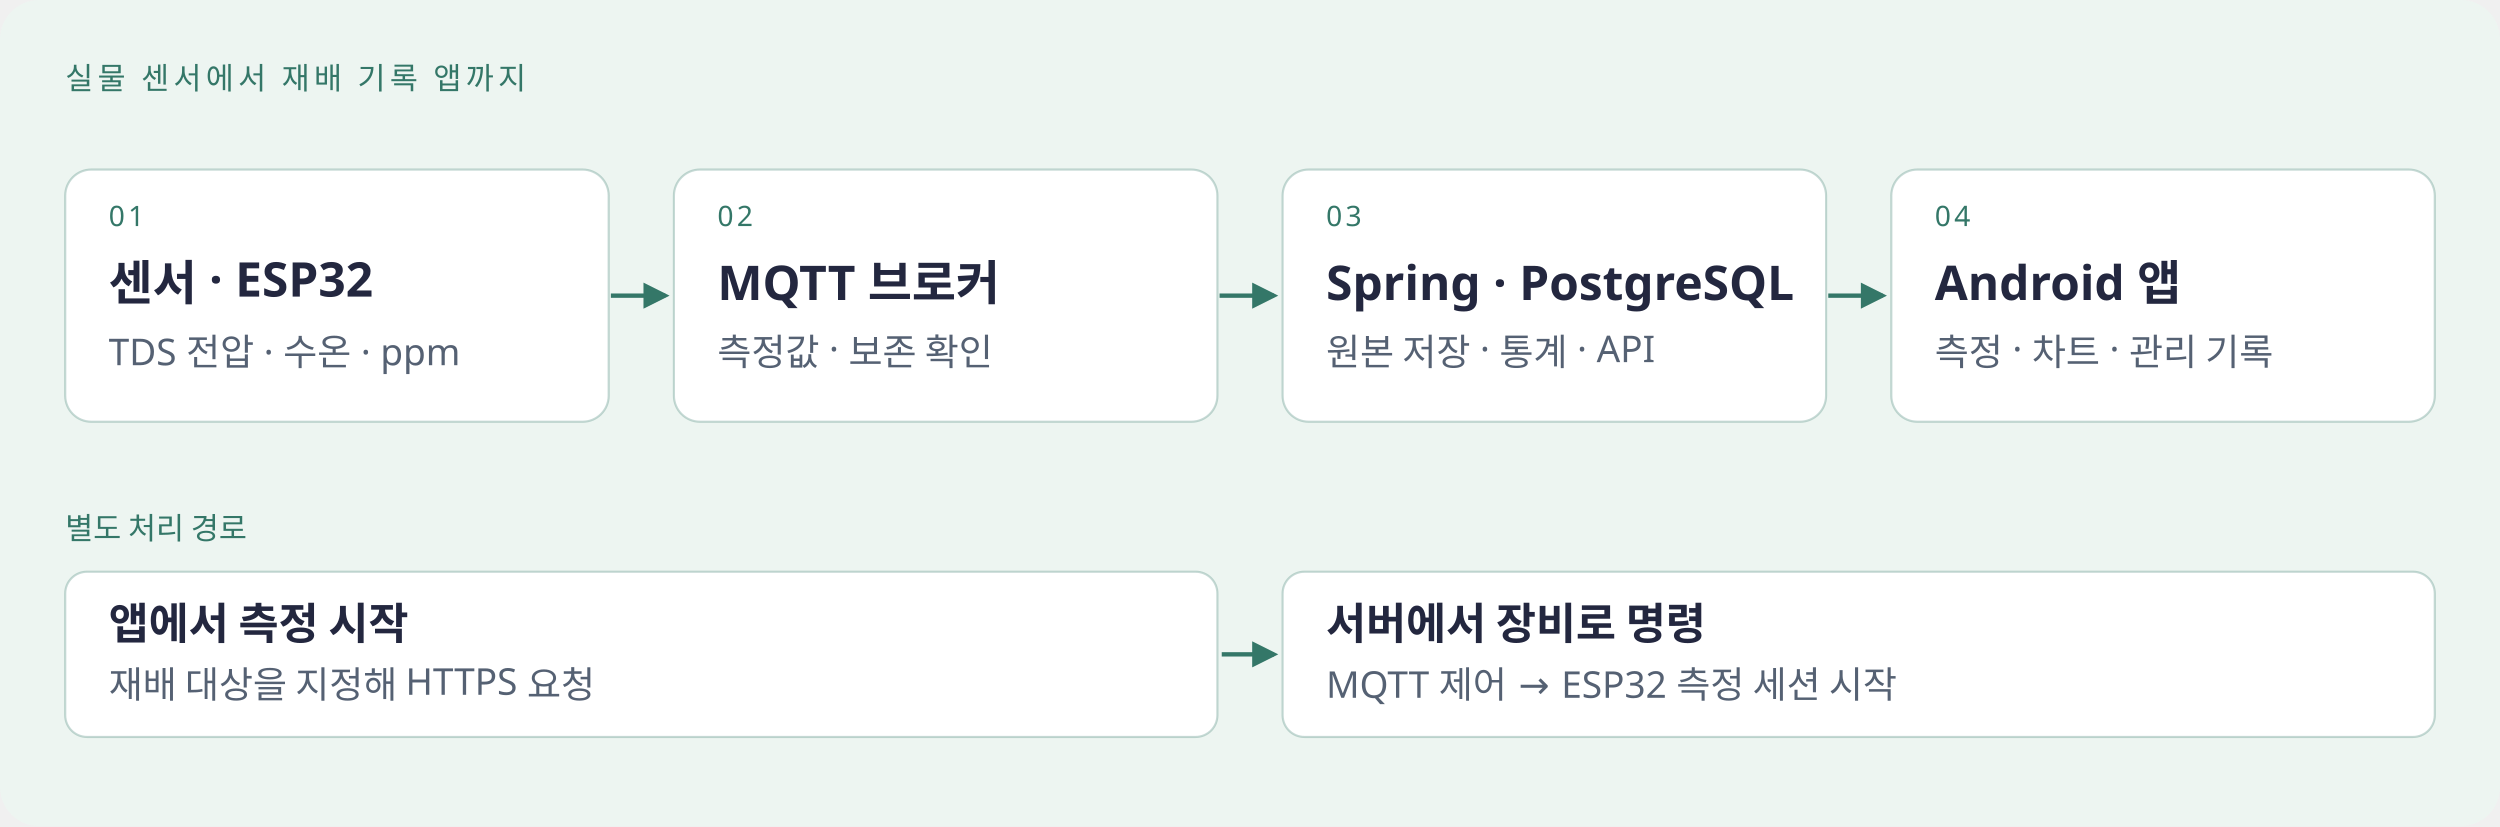
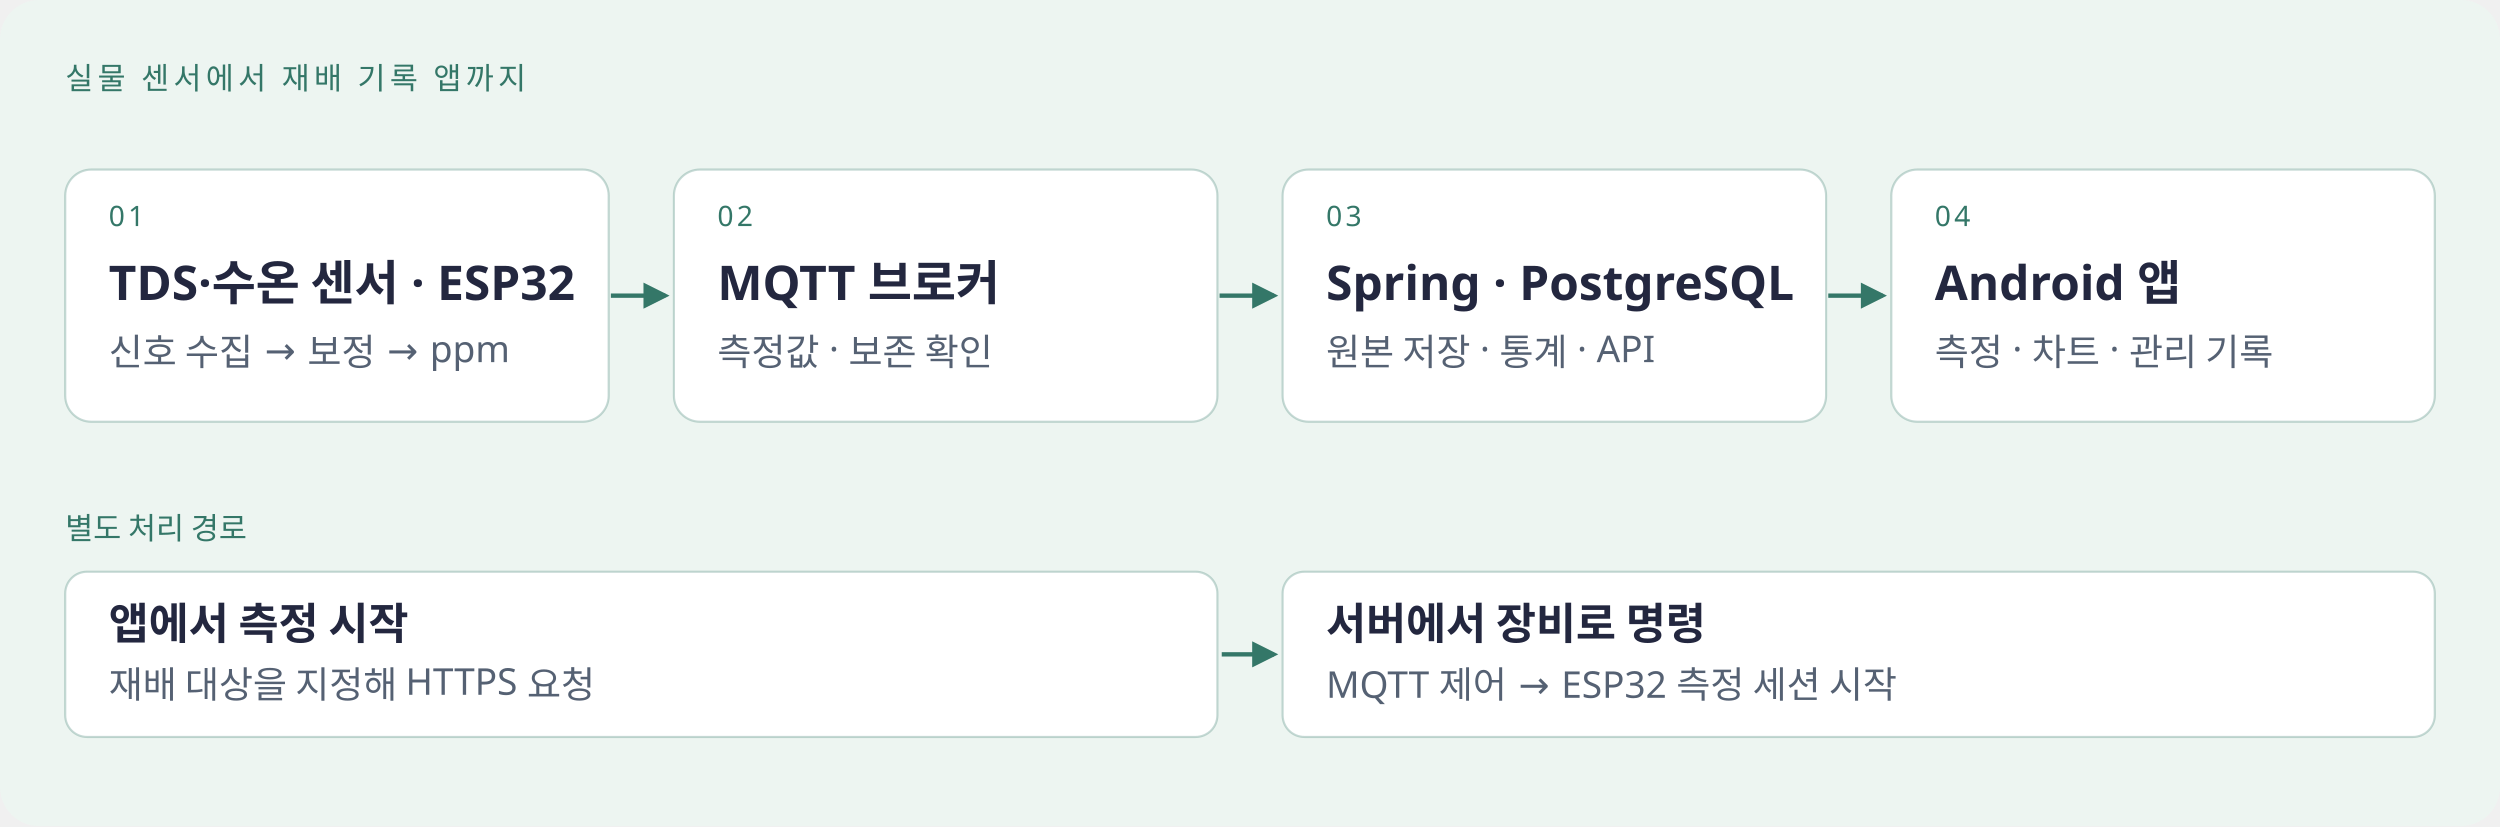
<svg xmlns="http://www.w3.org/2000/svg" viewBox="0 0 1150 380" width="1150" height="380" role="img" aria-labelledby="title desc">
  <defs>
    <marker id="arrow" markerWidth="7" markerHeight="7" refX="5" refY="3" orient="auto">
      <path d="M0 0L6 3L0 6" fill="#347768" />
    </marker>
  </defs>
  <rect width="1150" height="380" rx="18" fill="#edf5f1" />
  <text x="30" y="41" fill="#347768" font-family="sans-serif" font-size="14" letter-spacing="2">실물 센서에서 재배 기록 앱까지</text>
  <g font-family="'Malgun Gothic', sans-serif">
    <g>
      <rect x="30" y="78" width="250" height="116" rx="12" fill="white" stroke="#347768" stroke-opacity=".28" />
      <text x="50" y="104" fill="#347768" font-size="13" letter-spacing="1.5">01</text>
-       <text x="50" y="138" fill="#23273f" font-size="22" font-weight="700">센서 · ESP32</text>
-       <text x="50" y="168" fill="#556173" font-size="17">TDS 전압 · 수온 · ppm</text>
+       <text x="50" y="138" fill="#23273f" font-size="22" font-weight="700">TDS·수온 센서 · ESP32</text>
+       <text x="50" y="168" fill="#556173" font-size="17">신호 수집 → 보정 → ppm</text>
    </g>
    <path d="M 281 136 H 306" stroke="#347768" stroke-width="2" marker-end="url(#arrow)" />
    <g>
      <rect x="310" y="78" width="250" height="116" rx="12" fill="white" stroke="#347768" stroke-opacity=".28" />
      <text x="330" y="104" fill="#347768" font-size="13" letter-spacing="1.5">02</text>
      <text x="330" y="138" fill="#23273f" font-size="22" font-weight="700">MQTT 브로커</text>
      <text x="330" y="168" fill="#556173" font-size="17">측정값 · 보존 확인</text>
    </g>
    <path d="M 561 136 H 586" stroke="#347768" stroke-width="2" marker-end="url(#arrow)" />
    <g>
      <rect x="590" y="78" width="250" height="116" rx="12" fill="white" stroke="#347768" stroke-opacity=".28" />
      <text x="610" y="104" fill="#347768" font-size="13" letter-spacing="1.5">03</text>
      <text x="610" y="138" fill="#23273f" font-size="22" font-weight="700">Spring · PostgreSQL</text>
      <text x="610" y="168" fill="#556173" font-size="17">원본 저장 · 통계 · API</text>
    </g>
    <path d="M 841 136 H 866" stroke="#347768" stroke-width="2" marker-end="url(#arrow)" />
    <g>
      <rect x="870" y="78" width="250" height="116" rx="12" fill="white" stroke="#347768" stroke-opacity=".28" />
      <text x="890" y="104" fill="#347768" font-size="13" letter-spacing="1.5">04</text>
      <text x="890" y="138" fill="#23273f" font-size="22" font-weight="700">Android 앱</text>
      <text x="890" y="168" fill="#556173" font-size="17">측정 · 차트 · 관리 기록</text>
    </g>
    <text x="30" y="248" font-size="14" fill="#347768">별도 처리 경로</text>
    <rect x="30" y="263" width="530" height="76" rx="10" fill="white" stroke="#347768" stroke-opacity=".28" />
    <text x="50" y="294" fill="#23273f" font-size="20" font-weight="700">앱에서 측정 시작</text>
    <text x="50" y="321" fill="#556173" font-size="17">재배 대상을 지정해 HTTPS 요청</text>
    <rect x="590" y="263" width="530" height="76" rx="10" fill="white" stroke="#347768" stroke-opacity=".28" />
    <text x="610" y="294" fill="#23273f" font-size="20" font-weight="700">서버에서 장비로 명령</text>
    <text x="610" y="321" fill="#556173" font-size="17">MQTT 제어 → ESP32 측정 세션 시작</text>
    <path d="M 562 301 H 586" stroke="#347768" stroke-width="2" marker-end="url(#arrow)" />
  </g>
</svg>
